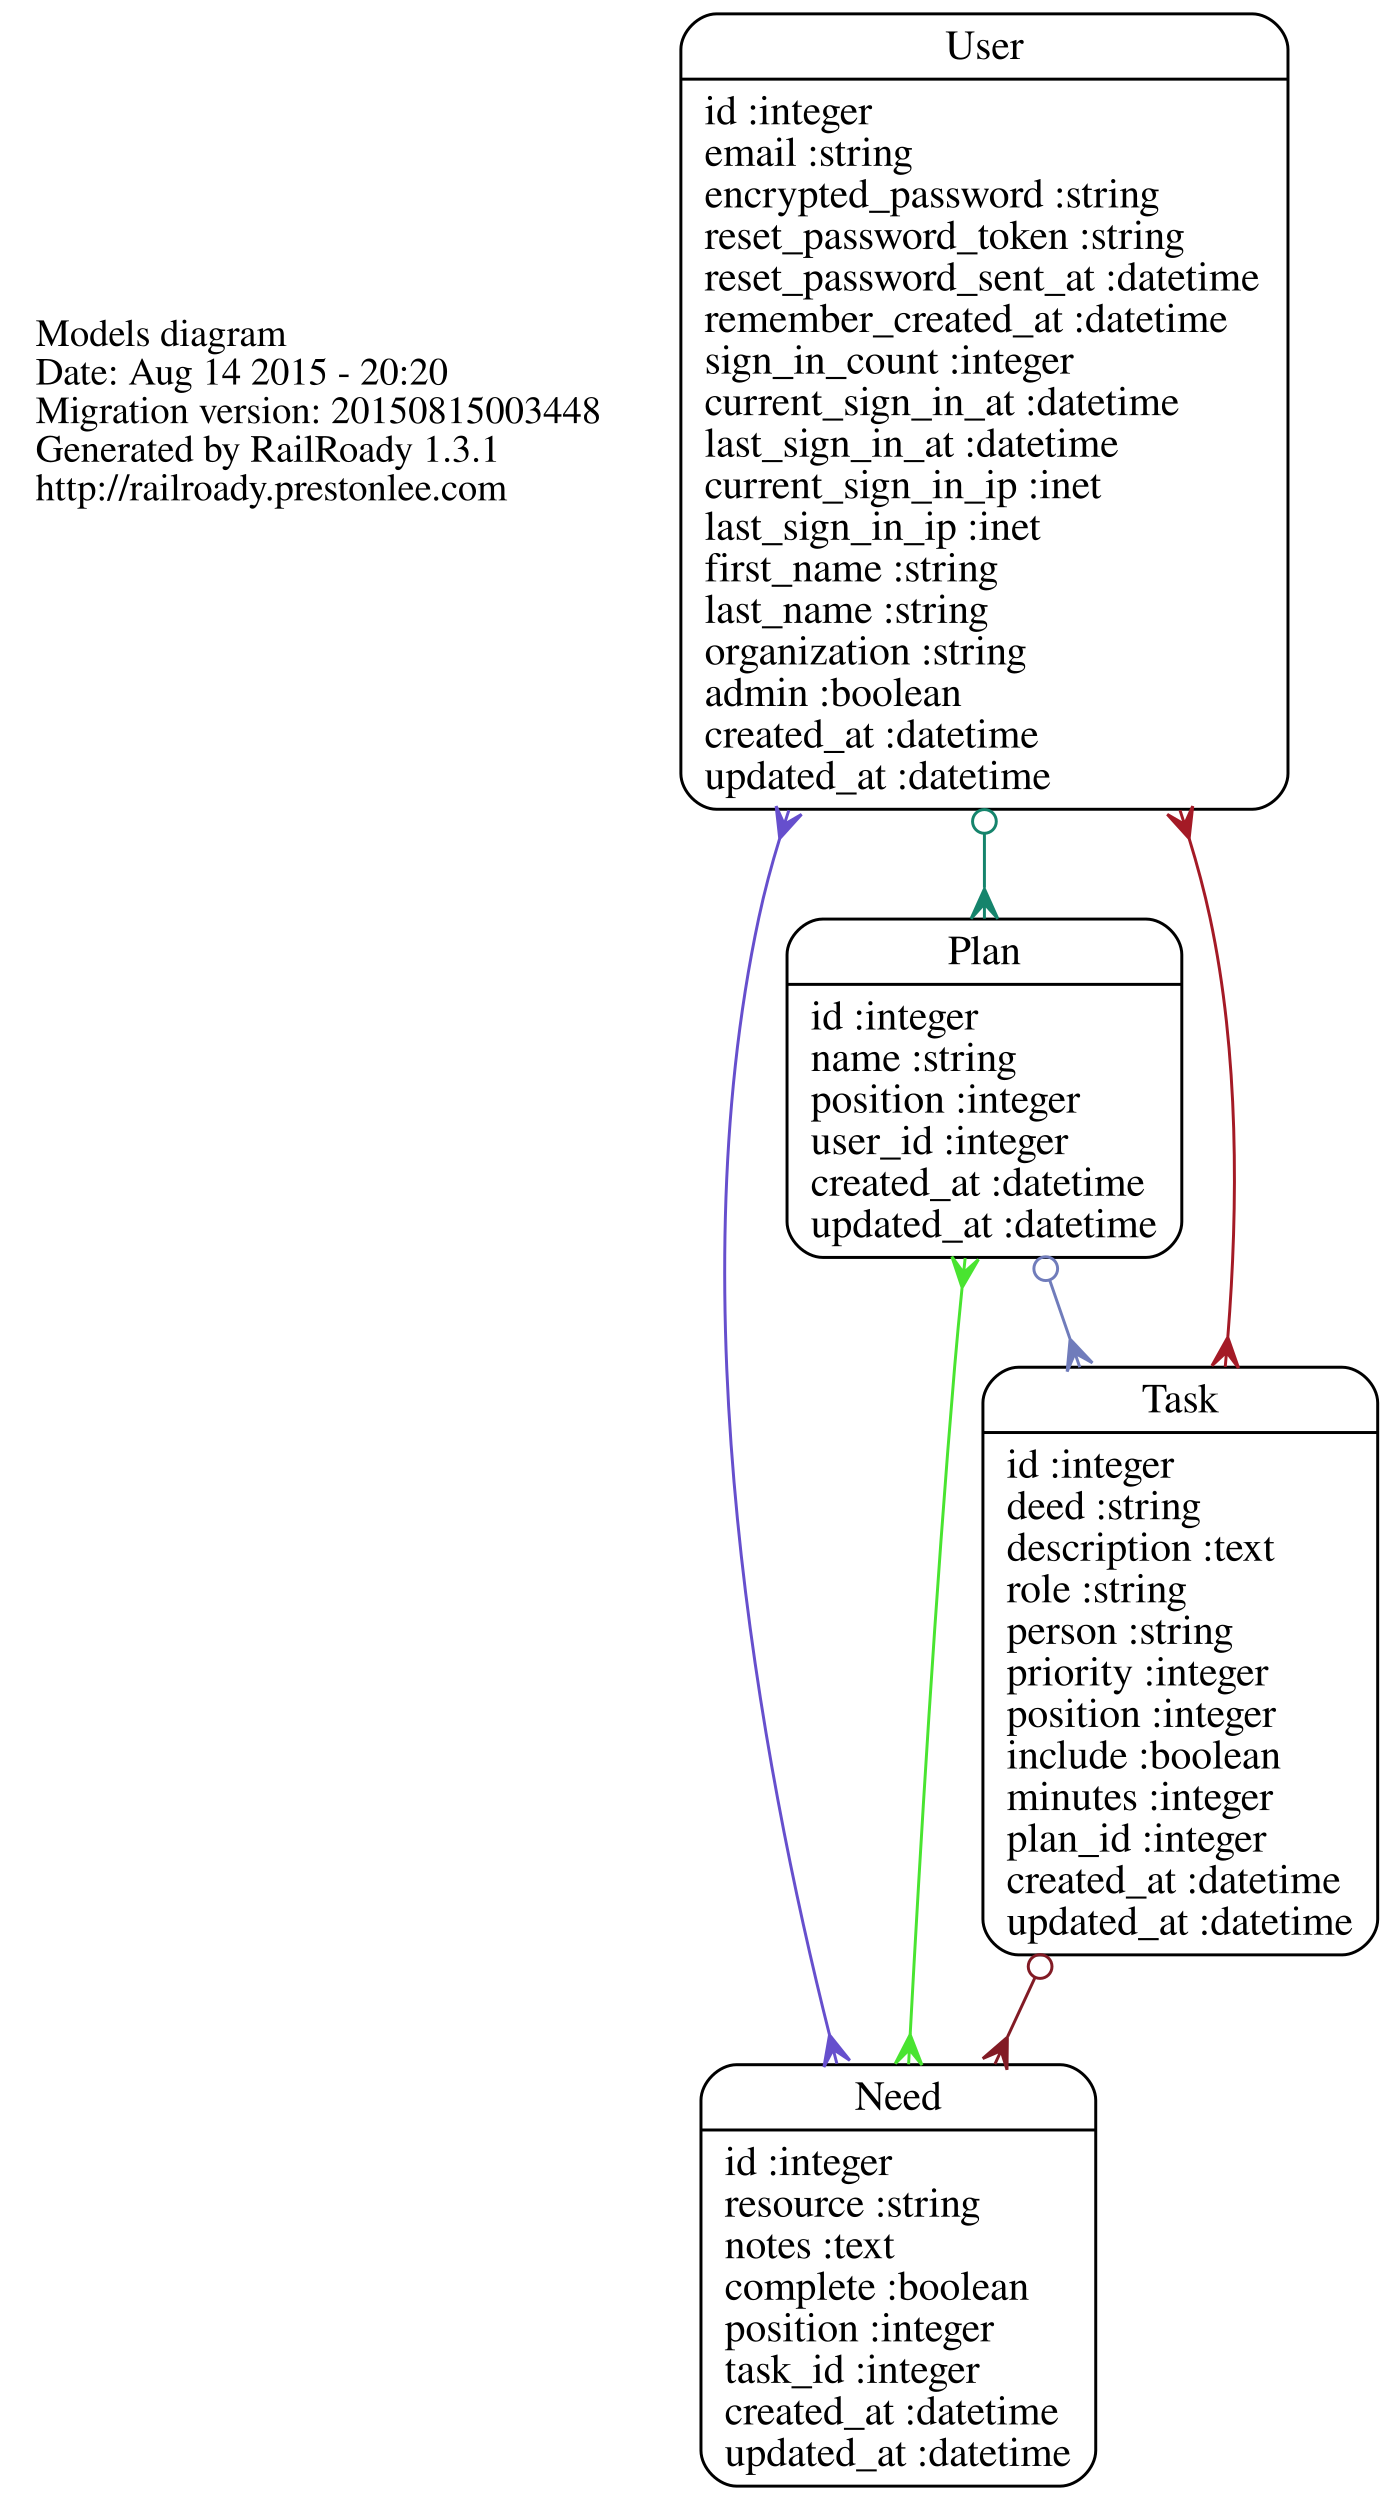
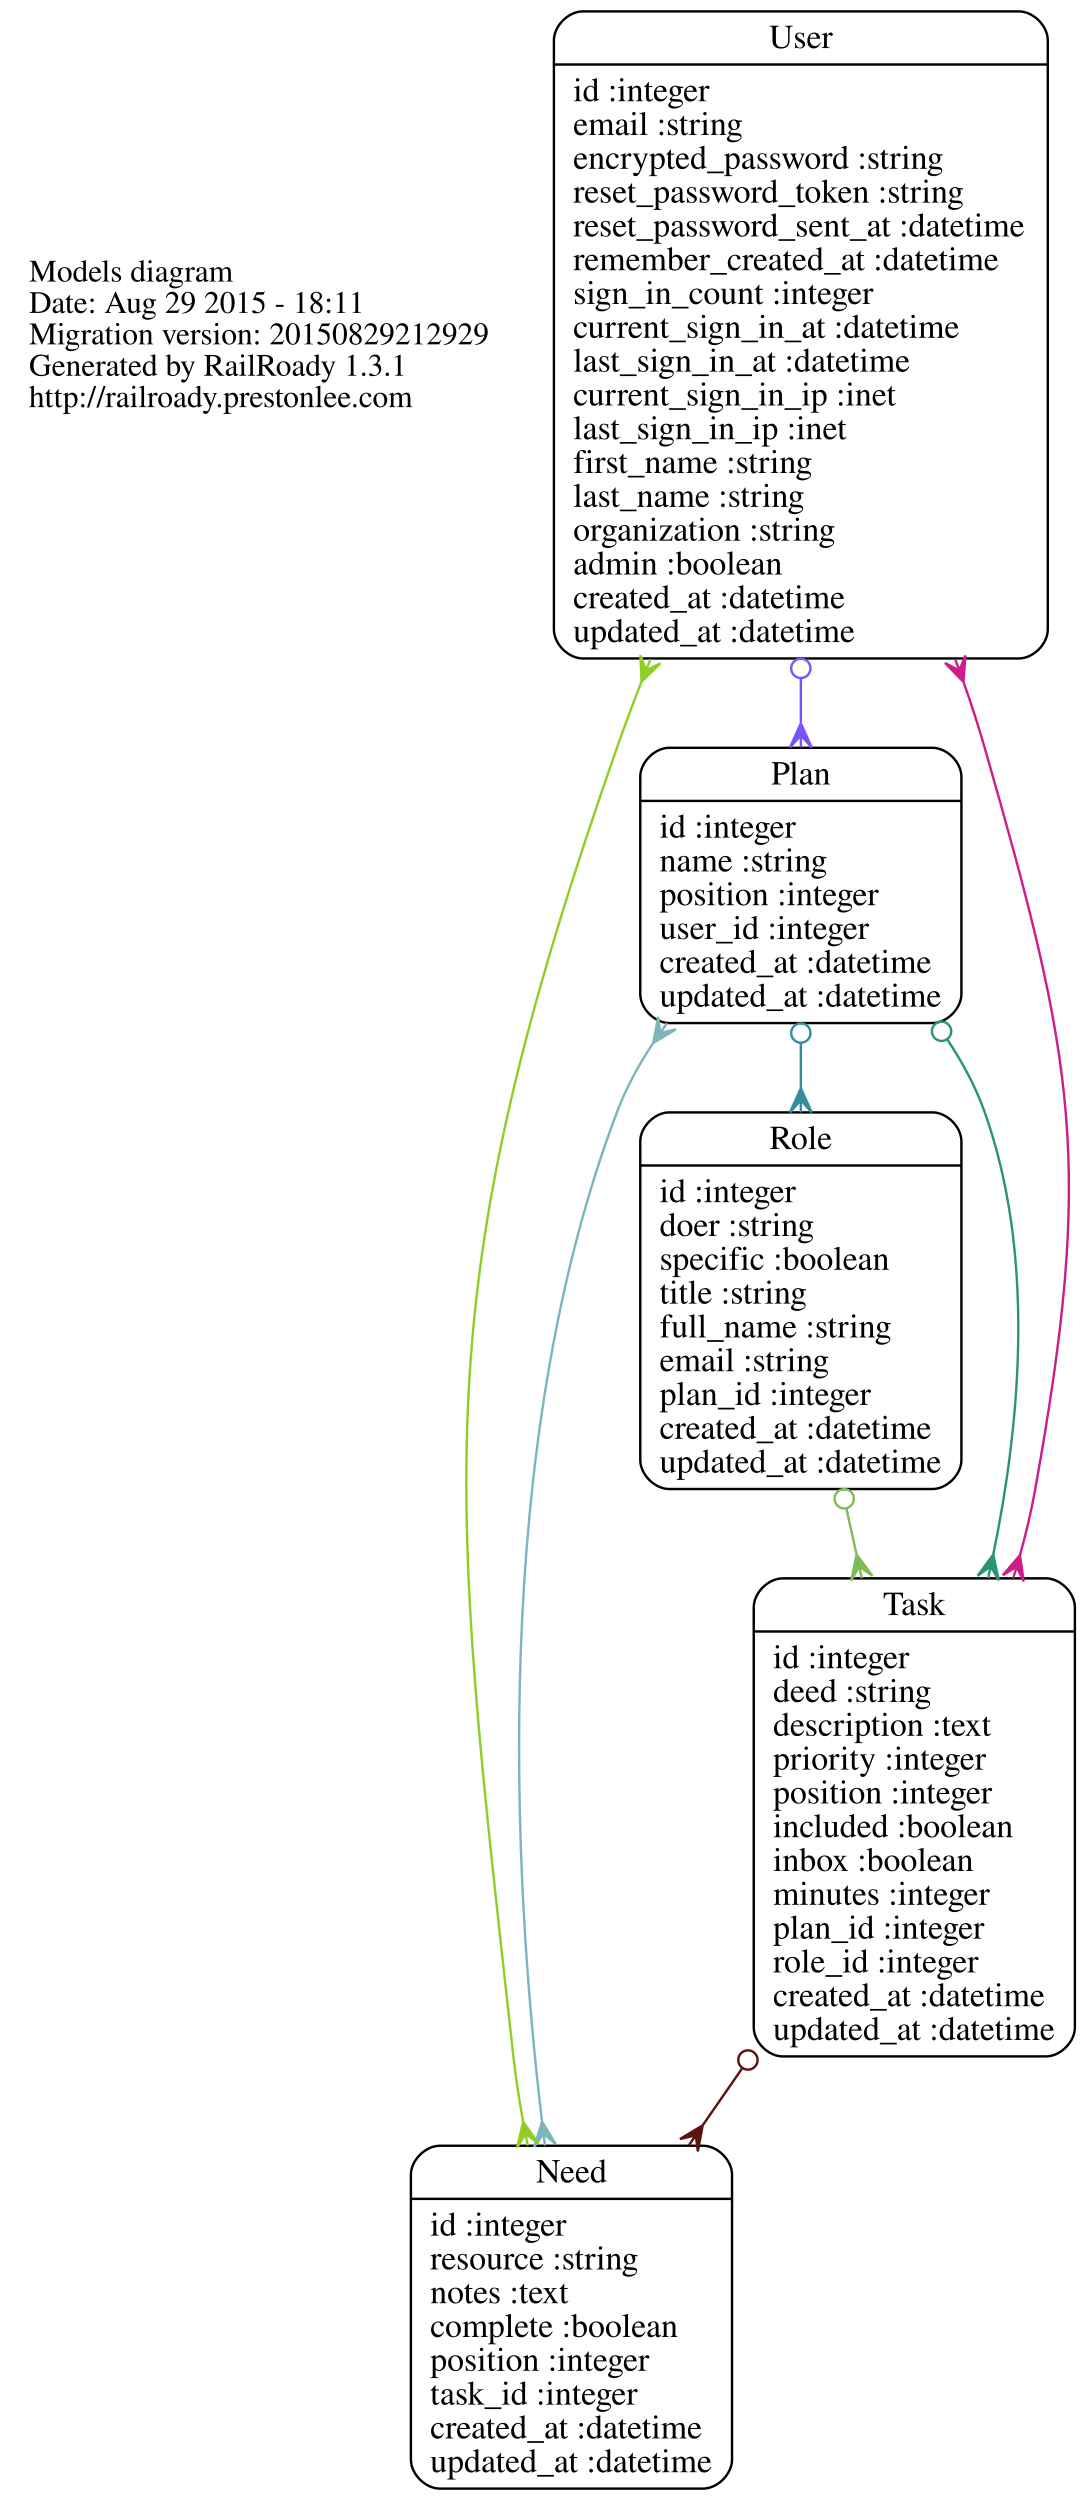
- <svg xmlns="http://www.w3.org/2000/svg" width="468pt" height="842pt" viewBox="0.00 0.00 468.19 842.00">
-   <g id="graph0" class="graph" transform="scale(1 1) rotate(0) translate(4 838)">
-     <polygon fill="none" stroke="none" points="-4,4 -4,-838 464.193,-838 464.193,4 -4,4" />
+ <svg xmlns="http://www.w3.org/2000/svg" width="449pt" height="1035pt" viewBox="0.00 0.00 449.19 1035.00">
+   <g id="graph0" class="graph" transform="scale(1 1) rotate(0) translate(4 1031)">
+     <polygon fill="none" stroke="none" points="-4,4 -4,-1031 445.193,-1031 445.193,4 -4,4" />
    <g id="node1" class="node">
-       <text text-anchor="start" x="8" y="-721.6" font-family="Times,serif" font-size="13.00">Models diagram</text>
-       <text text-anchor="start" x="8" y="-708.6" font-family="Times,serif" font-size="13.00">Date: Aug 14 2015 - 20:20</text>
-       <text text-anchor="start" x="8" y="-695.6" font-family="Times,serif" font-size="13.00">Migration version: 20150815003448</text>
-       <text text-anchor="start" x="8" y="-682.6" font-family="Times,serif" font-size="13.00">Generated by RailRoady 1.3.1</text>
-       <text text-anchor="start" x="8" y="-669.6" font-family="Times,serif" font-size="13.00">http://railroady.prestonlee.com</text>
+       <text text-anchor="start" x="8" y="-914.6" font-family="Times,serif" font-size="13.00">Models diagram</text>
+       <text text-anchor="start" x="8" y="-901.6" font-family="Times,serif" font-size="13.00">Date: Aug 29 2015 - 18:11</text>
+       <text text-anchor="start" x="8" y="-888.6" font-family="Times,serif" font-size="13.00">Migration version: 20150829212929</text>
+       <text text-anchor="start" x="8" y="-875.6" font-family="Times,serif" font-size="13.00">Generated by RailRoady 1.3.1</text>
+       <text text-anchor="start" x="8" y="-862.6" font-family="Times,serif" font-size="13.00">http://railroady.prestonlee.com</text>
    </g>
    <g id="node2" class="node">
-       <path fill="none" stroke="black" d="M244.182,-0.5C244.182,-0.5 353.193,-0.5 353.193,-0.5 359.193,-0.5 365.193,-6.5 365.193,-12.5 365.193,-12.5 365.193,-130.5 365.193,-130.5 365.193,-136.5 359.193,-142.5 353.193,-142.5 353.193,-142.5 244.182,-142.5 244.182,-142.5 238.182,-142.5 232.182,-136.5 232.182,-130.5 232.182,-130.5 232.182,-12.5 232.182,-12.5 232.182,-6.5 238.182,-0.5 244.182,-0.5" />
-       <text text-anchor="middle" x="298.688" y="-127.3" font-family="Times,serif" font-size="14.00">Need</text>
-       <polyline fill="none" stroke="black" points="232.182,-120.5 365.193,-120.5 " />
-       <text text-anchor="start" x="240.182" y="-105.3" font-family="Times,serif" font-size="14.00">id :integer</text>
-       <text text-anchor="start" x="240.182" y="-91.3" font-family="Times,serif" font-size="14.00">resource :string</text>
-       <text text-anchor="start" x="240.182" y="-77.3" font-family="Times,serif" font-size="14.00">notes :text</text>
-       <text text-anchor="start" x="240.182" y="-63.3" font-family="Times,serif" font-size="14.00">complete :boolean</text>
-       <text text-anchor="start" x="240.182" y="-49.3" font-family="Times,serif" font-size="14.00">position :integer</text>
-       <text text-anchor="start" x="240.182" y="-35.3" font-family="Times,serif" font-size="14.00">task_id :integer</text>
-       <text text-anchor="start" x="240.182" y="-21.3" font-family="Times,serif" font-size="14.00">created_at :datetime</text>
-       <text text-anchor="start" x="240.182" y="-7.3" font-family="Times,serif" font-size="14.00">updated_at :datetime</text>
+       <path fill="none" stroke="black" d="M178.182,-0.5C178.182,-0.5 287.193,-0.5 287.193,-0.5 293.193,-0.5 299.193,-6.5 299.193,-12.5 299.193,-12.5 299.193,-130.5 299.193,-130.5 299.193,-136.5 293.193,-142.5 287.193,-142.5 287.193,-142.5 178.182,-142.5 178.182,-142.5 172.182,-142.5 166.182,-136.5 166.182,-130.5 166.182,-130.5 166.182,-12.5 166.182,-12.5 166.182,-6.5 172.182,-0.5 178.182,-0.5" />
+       <text text-anchor="middle" x="232.688" y="-127.3" font-family="Times,serif" font-size="14.00">Need</text>
+       <polyline fill="none" stroke="black" points="166.182,-120.5 299.193,-120.5 " />
+       <text text-anchor="start" x="174.182" y="-105.3" font-family="Times,serif" font-size="14.00">id :integer</text>
+       <text text-anchor="start" x="174.182" y="-91.3" font-family="Times,serif" font-size="14.00">resource :string</text>
+       <text text-anchor="start" x="174.182" y="-77.3" font-family="Times,serif" font-size="14.00">notes :text</text>
+       <text text-anchor="start" x="174.182" y="-63.3" font-family="Times,serif" font-size="14.00">complete :boolean</text>
+       <text text-anchor="start" x="174.182" y="-49.3" font-family="Times,serif" font-size="14.00">position :integer</text>
+       <text text-anchor="start" x="174.182" y="-35.3" font-family="Times,serif" font-size="14.00">task_id :integer</text>
+       <text text-anchor="start" x="174.182" y="-21.3" font-family="Times,serif" font-size="14.00">created_at :datetime</text>
+       <text text-anchor="start" x="174.182" y="-7.3" font-family="Times,serif" font-size="14.00">updated_at :datetime</text>
    </g>
    <g id="node3" class="node">
-       <path fill="none" stroke="black" d="M273.182,-414.5C273.182,-414.5 382.193,-414.5 382.193,-414.5 388.193,-414.5 394.193,-420.5 394.193,-426.5 394.193,-426.5 394.193,-516.5 394.193,-516.5 394.193,-522.5 388.193,-528.5 382.193,-528.5 382.193,-528.5 273.182,-528.5 273.182,-528.5 267.182,-528.5 261.182,-522.5 261.182,-516.5 261.182,-516.5 261.182,-426.5 261.182,-426.5 261.182,-420.5 267.182,-414.5 273.182,-414.5" />
-       <text text-anchor="middle" x="327.688" y="-513.3" font-family="Times,serif" font-size="14.00">Plan</text>
-       <polyline fill="none" stroke="black" points="261.182,-506.5 394.193,-506.5 " />
-       <text text-anchor="start" x="269.182" y="-491.3" font-family="Times,serif" font-size="14.00">id :integer</text>
-       <text text-anchor="start" x="269.182" y="-477.3" font-family="Times,serif" font-size="14.00">name :string</text>
-       <text text-anchor="start" x="269.182" y="-463.3" font-family="Times,serif" font-size="14.00">position :integer</text>
-       <text text-anchor="start" x="269.182" y="-449.3" font-family="Times,serif" font-size="14.00">user_id :integer</text>
+       <path fill="none" stroke="black" d="M273.182,-607.5C273.182,-607.5 382.193,-607.5 382.193,-607.5 388.193,-607.5 394.193,-613.5 394.193,-619.5 394.193,-619.5 394.193,-709.5 394.193,-709.5 394.193,-715.5 388.193,-721.5 382.193,-721.5 382.193,-721.5 273.182,-721.5 273.182,-721.5 267.182,-721.5 261.182,-715.5 261.182,-709.5 261.182,-709.5 261.182,-619.5 261.182,-619.5 261.182,-613.5 267.182,-607.5 273.182,-607.5" />
+       <text text-anchor="middle" x="327.688" y="-706.3" font-family="Times,serif" font-size="14.00">Plan</text>
+       <polyline fill="none" stroke="black" points="261.182,-699.5 394.193,-699.5 " />
+       <text text-anchor="start" x="269.182" y="-684.3" font-family="Times,serif" font-size="14.00">id :integer</text>
+       <text text-anchor="start" x="269.182" y="-670.3" font-family="Times,serif" font-size="14.00">name :string</text>
+       <text text-anchor="start" x="269.182" y="-656.3" font-family="Times,serif" font-size="14.00">position :integer</text>
+       <text text-anchor="start" x="269.182" y="-642.3" font-family="Times,serif" font-size="14.00">user_id :integer</text>
+       <text text-anchor="start" x="269.182" y="-628.3" font-family="Times,serif" font-size="14.00">created_at :datetime</text>
+       <text text-anchor="start" x="269.182" y="-614.3" font-family="Times,serif" font-size="14.00">updated_at :datetime</text>
+     </g>
+     <g id="edge3" class="edge">
+       <path fill="none" stroke="#7cb5bc" d="M266.425,-599.088C260.528,-590.17 255.378,-580.718 251.688,-571 198.699,-431.47 208.441,-253.896 220.469,-152.727" />
+       <polygon fill="#7cb5bc" stroke="#7cb5bc" points="266.554,-599.272 268.598,-610.046 269.42,-603.369 272.286,-607.467 272.286,-607.467 272.286,-607.467 269.42,-603.369 275.973,-604.887 266.554,-599.272 266.554,-599.272" />
+       <polygon fill="#7cb5bc" stroke="#7cb5bc" points="220.497,-152.504 226.181,-143.126 221.105,-147.541 221.714,-142.578 221.714,-142.578 221.714,-142.578 221.105,-147.541 217.248,-142.03 220.497,-152.504 220.497,-152.504" />
+     </g>
+     <g id="node4" class="node">
+       <path fill="none" stroke="black" d="M273.182,-414.5C273.182,-414.5 382.193,-414.5 382.193,-414.5 388.193,-414.5 394.193,-420.5 394.193,-426.5 394.193,-426.5 394.193,-558.5 394.193,-558.5 394.193,-564.5 388.193,-570.5 382.193,-570.5 382.193,-570.5 273.182,-570.5 273.182,-570.5 267.182,-570.5 261.182,-564.5 261.182,-558.5 261.182,-558.5 261.182,-426.5 261.182,-426.5 261.182,-420.5 267.182,-414.5 273.182,-414.5" />
+       <text text-anchor="middle" x="327.688" y="-555.3" font-family="Times,serif" font-size="14.00">Role</text>
+       <polyline fill="none" stroke="black" points="261.182,-548.5 394.193,-548.5 " />
+       <text text-anchor="start" x="269.182" y="-533.3" font-family="Times,serif" font-size="14.00">id :integer</text>
+       <text text-anchor="start" x="269.182" y="-519.3" font-family="Times,serif" font-size="14.00">doer :string</text>
+       <text text-anchor="start" x="269.182" y="-505.3" font-family="Times,serif" font-size="14.00">specific :boolean</text>
+       <text text-anchor="start" x="269.182" y="-491.3" font-family="Times,serif" font-size="14.00">title :string</text>
+       <text text-anchor="start" x="269.182" y="-477.3" font-family="Times,serif" font-size="14.00">full_name :string</text>
+       <text text-anchor="start" x="269.182" y="-463.3" font-family="Times,serif" font-size="14.00">email :string</text>
+       <text text-anchor="start" x="269.182" y="-449.3" font-family="Times,serif" font-size="14.00">plan_id :integer</text>
      <text text-anchor="start" x="269.182" y="-435.3" font-family="Times,serif" font-size="14.00">created_at :datetime</text>
      <text text-anchor="start" x="269.182" y="-421.3" font-family="Times,serif" font-size="14.00">updated_at :datetime</text>
    </g>
    <g id="edge2" class="edge">
-       <path fill="none" stroke="#49e430" d="M320.139,-404.077C319.251,-395.313 318.406,-386.445 317.688,-378 311.189,-301.636 305.982,-214.354 302.674,-152.692" />
-       <polygon fill="#49e430" stroke="#49e430" points="320.166,-404.339 316.72,-414.75 320.681,-409.313 321.196,-414.286 321.196,-414.286 321.196,-414.286 320.681,-409.313 325.672,-413.822 320.166,-404.339 320.166,-404.339" />
-       <polygon fill="#49e430" stroke="#49e430" points="302.671,-152.624 306.633,-142.4 302.405,-147.632 302.14,-142.639 302.14,-142.639 302.14,-142.639 302.405,-147.632 297.646,-142.878 302.671,-152.624 302.671,-152.624" />
+       <path fill="none" stroke="#328e9c" d="M327.688,-599.228C327.688,-593.22 327.688,-587.064 327.688,-580.892" />
+       <ellipse fill="none" stroke="#328e9c" cx="327.688" cy="-603.365" rx="4" ry="4" />
+       <polygon fill="#328e9c" stroke="#328e9c" points="327.688,-580.513 332.188,-570.513 327.688,-575.513 327.688,-570.513 327.688,-570.513 327.688,-570.513 327.688,-575.513 323.188,-570.513 327.688,-580.513 327.688,-580.513" />
    </g>
-     <g id="node4" class="node">
-       <path fill="none" stroke="black" d="M339.182,-179.5C339.182,-179.5 448.193,-179.5 448.193,-179.5 454.193,-179.5 460.193,-185.5 460.193,-191.5 460.193,-191.5 460.193,-365.5 460.193,-365.5 460.193,-371.5 454.193,-377.5 448.193,-377.5 448.193,-377.5 339.182,-377.5 339.182,-377.5 333.182,-377.5 327.182,-371.5 327.182,-365.5 327.182,-365.5 327.182,-191.5 327.182,-191.5 327.182,-185.5 333.182,-179.5 339.182,-179.5" />
-       <text text-anchor="middle" x="393.688" y="-362.3" font-family="Times,serif" font-size="14.00">Task</text>
-       <polyline fill="none" stroke="black" points="327.182,-355.5 460.193,-355.5 " />
-       <text text-anchor="start" x="335.182" y="-340.3" font-family="Times,serif" font-size="14.00">id :integer</text>
-       <text text-anchor="start" x="335.182" y="-326.3" font-family="Times,serif" font-size="14.00">deed :string</text>
-       <text text-anchor="start" x="335.182" y="-312.3" font-family="Times,serif" font-size="14.00">description :text</text>
-       <text text-anchor="start" x="335.182" y="-298.3" font-family="Times,serif" font-size="14.00">role :string</text>
-       <text text-anchor="start" x="335.182" y="-284.3" font-family="Times,serif" font-size="14.00">person :string</text>
-       <text text-anchor="start" x="335.182" y="-270.3" font-family="Times,serif" font-size="14.00">priority :integer</text>
-       <text text-anchor="start" x="335.182" y="-256.3" font-family="Times,serif" font-size="14.00">position :integer</text>
-       <text text-anchor="start" x="335.182" y="-242.3" font-family="Times,serif" font-size="14.00">include :boolean</text>
-       <text text-anchor="start" x="335.182" y="-228.3" font-family="Times,serif" font-size="14.00">minutes :integer</text>
-       <text text-anchor="start" x="335.182" y="-214.3" font-family="Times,serif" font-size="14.00">plan_id :integer</text>
-       <text text-anchor="start" x="335.182" y="-200.3" font-family="Times,serif" font-size="14.00">created_at :datetime</text>
-       <text text-anchor="start" x="335.182" y="-186.3" font-family="Times,serif" font-size="14.00">updated_at :datetime</text>
+     <g id="node5" class="node">
+       <path fill="none" stroke="black" d="M320.182,-179.5C320.182,-179.5 429.193,-179.5 429.193,-179.5 435.193,-179.5 441.193,-185.5 441.193,-191.5 441.193,-191.5 441.193,-365.5 441.193,-365.5 441.193,-371.5 435.193,-377.5 429.193,-377.5 429.193,-377.5 320.182,-377.5 320.182,-377.5 314.182,-377.5 308.182,-371.5 308.182,-365.5 308.182,-365.5 308.182,-191.5 308.182,-191.5 308.182,-185.5 314.182,-179.5 320.182,-179.5" />
+       <text text-anchor="middle" x="374.688" y="-362.3" font-family="Times,serif" font-size="14.00">Task</text>
+       <polyline fill="none" stroke="black" points="308.182,-355.5 441.193,-355.5 " />
+       <text text-anchor="start" x="316.182" y="-340.3" font-family="Times,serif" font-size="14.00">id :integer</text>
+       <text text-anchor="start" x="316.182" y="-326.3" font-family="Times,serif" font-size="14.00">deed :string</text>
+       <text text-anchor="start" x="316.182" y="-312.3" font-family="Times,serif" font-size="14.00">description :text</text>
+       <text text-anchor="start" x="316.182" y="-298.3" font-family="Times,serif" font-size="14.00">priority :integer</text>
+       <text text-anchor="start" x="316.182" y="-284.3" font-family="Times,serif" font-size="14.00">position :integer</text>
+       <text text-anchor="start" x="316.182" y="-270.3" font-family="Times,serif" font-size="14.00">included :boolean</text>
+       <text text-anchor="start" x="316.182" y="-256.3" font-family="Times,serif" font-size="14.00">inbox :boolean</text>
+       <text text-anchor="start" x="316.182" y="-242.3" font-family="Times,serif" font-size="14.00">minutes :integer</text>
+       <text text-anchor="start" x="316.182" y="-228.3" font-family="Times,serif" font-size="14.00">plan_id :integer</text>
+       <text text-anchor="start" x="316.182" y="-214.3" font-family="Times,serif" font-size="14.00">role_id :integer</text>
+       <text text-anchor="start" x="316.182" y="-200.3" font-family="Times,serif" font-size="14.00">created_at :datetime</text>
+       <text text-anchor="start" x="316.182" y="-186.3" font-family="Times,serif" font-size="14.00">updated_at :datetime</text>
    </g>
    <g id="edge1" class="edge">
-       <path fill="none" stroke="#707cbb" d="M349.734,-406.699C351.918,-400.378 354.175,-393.848 356.459,-387.238" />
-       <ellipse fill="none" stroke="#707cbb" cx="348.35" cy="-410.704" rx="4" ry="4" />
-       <polygon fill="#707cbb" stroke="#707cbb" points="356.554,-386.964 364.073,-378.982 358.187,-382.238 359.82,-377.512 359.82,-377.512 359.82,-377.512 358.187,-382.238 355.566,-376.043 356.554,-386.964 356.554,-386.964" />
+       <path fill="none" stroke="#2b9474" d="M388.362,-600.66C394.6,-591.301 399.994,-581.313 403.688,-571 424.595,-512.621 419.008,-443.726 407.421,-387.575" />
+       <ellipse fill="none" stroke="#2b9474" cx="385.973" cy="-604.08" rx="4" ry="4" />
+       <polygon fill="#2b9474" stroke="#2b9474" points="407.379,-387.38 409.673,-376.656 406.327,-382.492 405.274,-377.604 405.274,-377.604 405.274,-377.604 406.327,-382.492 400.875,-378.551 407.379,-387.38 407.379,-387.38" />
    </g>
-     <g id="edge3" class="edge">
-       <path fill="none" stroke="#821b25" d="M344.651,-171.685C341.591,-165.081 338.539,-158.495 335.547,-152.038" />
-       <ellipse fill="none" stroke="#821b25" cx="346.454" cy="-175.574" rx="4" ry="4" />
-       <polygon fill="#821b25" stroke="#821b25" points="335.416,-151.755 335.294,-140.79 333.313,-147.219 331.211,-142.682 331.211,-142.682 331.211,-142.682 333.313,-147.219 327.128,-144.574 335.416,-151.755 335.416,-151.755" />
+     <g id="edge4" class="edge">
+       <path fill="none" stroke="#7ebc57" d="M346.544,-406.447C347.926,-400.214 349.33,-393.881 350.736,-387.537" />
+       <ellipse fill="none" stroke="#7ebc57" cx="345.655" cy="-410.458" rx="4" ry="4" />
+       <polygon fill="#7ebc57" stroke="#7ebc57" points="350.78,-387.337 357.338,-378.548 351.863,-382.456 352.945,-377.574 352.945,-377.574 352.945,-377.574 351.863,-382.456 348.552,-376.6 350.78,-387.337 350.78,-387.337" />
    </g>
-     <g id="node5" class="node">
-       <path fill="none" stroke="black" d="M237.41,-565.5C237.41,-565.5 417.966,-565.5 417.966,-565.5 423.966,-565.5 429.966,-571.5 429.966,-577.5 429.966,-577.5 429.966,-821.5 429.966,-821.5 429.966,-827.5 423.966,-833.5 417.966,-833.5 417.966,-833.5 237.41,-833.5 237.41,-833.5 231.41,-833.5 225.41,-827.5 225.41,-821.5 225.41,-821.5 225.41,-577.5 225.41,-577.5 225.41,-571.5 231.41,-565.5 237.41,-565.5" />
-       <text text-anchor="middle" x="327.688" y="-818.3" font-family="Times,serif" font-size="14.00">User</text>
-       <polyline fill="none" stroke="black" points="225.41,-811.5 429.966,-811.5 " />
-       <text text-anchor="start" x="233.41" y="-796.3" font-family="Times,serif" font-size="14.00">id :integer</text>
-       <text text-anchor="start" x="233.41" y="-782.3" font-family="Times,serif" font-size="14.00">email :string</text>
-       <text text-anchor="start" x="233.41" y="-768.3" font-family="Times,serif" font-size="14.00">encrypted_password :string</text>
-       <text text-anchor="start" x="233.41" y="-754.3" font-family="Times,serif" font-size="14.00">reset_password_token :string</text>
-       <text text-anchor="start" x="233.41" y="-740.3" font-family="Times,serif" font-size="14.00">reset_password_sent_at :datetime</text>
-       <text text-anchor="start" x="233.41" y="-726.3" font-family="Times,serif" font-size="14.00">remember_created_at :datetime</text>
-       <text text-anchor="start" x="233.41" y="-712.3" font-family="Times,serif" font-size="14.00">sign_in_count :integer</text>
-       <text text-anchor="start" x="233.41" y="-698.3" font-family="Times,serif" font-size="14.00">current_sign_in_at :datetime</text>
-       <text text-anchor="start" x="233.41" y="-684.3" font-family="Times,serif" font-size="14.00">last_sign_in_at :datetime</text>
-       <text text-anchor="start" x="233.41" y="-670.3" font-family="Times,serif" font-size="14.00">current_sign_in_ip :inet</text>
-       <text text-anchor="start" x="233.41" y="-656.3" font-family="Times,serif" font-size="14.00">last_sign_in_ip :inet</text>
-       <text text-anchor="start" x="233.41" y="-642.3" font-family="Times,serif" font-size="14.00">first_name :string</text>
-       <text text-anchor="start" x="233.41" y="-628.3" font-family="Times,serif" font-size="14.00">last_name :string</text>
-       <text text-anchor="start" x="233.41" y="-614.3" font-family="Times,serif" font-size="14.00">organization :string</text>
-       <text text-anchor="start" x="233.41" y="-600.3" font-family="Times,serif" font-size="14.00">admin :boolean</text>
-       <text text-anchor="start" x="233.41" y="-586.3" font-family="Times,serif" font-size="14.00">created_at :datetime</text>
-       <text text-anchor="start" x="233.41" y="-572.3" font-family="Times,serif" font-size="14.00">updated_at :datetime</text>
+     <g id="edge5" class="edge">
+       <path fill="none" stroke="#5b130c" d="M303.404,-174.59C297.917,-166.669 292.432,-158.75 287.081,-151.025" />
+       <ellipse fill="none" stroke="#5b130c" cx="305.776" cy="-178.014" rx="4" ry="4" />
+       <polygon fill="#5b130c" stroke="#5b130c" points="287.026,-150.947 285.031,-140.164 284.179,-146.836 281.332,-142.726 281.332,-142.726 281.332,-142.726 284.179,-146.836 277.633,-145.289 287.026,-150.947 287.026,-150.947" />
+     </g>
+     <g id="node6" class="node">
+       <path fill="none" stroke="black" d="M237.41,-758.5C237.41,-758.5 417.966,-758.5 417.966,-758.5 423.966,-758.5 429.966,-764.5 429.966,-770.5 429.966,-770.5 429.966,-1014.5 429.966,-1014.5 429.966,-1020.5 423.966,-1026.5 417.966,-1026.5 417.966,-1026.5 237.41,-1026.5 237.41,-1026.5 231.41,-1026.5 225.41,-1020.5 225.41,-1014.5 225.41,-1014.5 225.41,-770.5 225.41,-770.5 225.41,-764.5 231.41,-758.5 237.41,-758.5" />
+       <text text-anchor="middle" x="327.688" y="-1011.3" font-family="Times,serif" font-size="14.00">User</text>
+       <polyline fill="none" stroke="black" points="225.41,-1004.5 429.966,-1004.5 " />
+       <text text-anchor="start" x="233.41" y="-989.3" font-family="Times,serif" font-size="14.00">id :integer</text>
+       <text text-anchor="start" x="233.41" y="-975.3" font-family="Times,serif" font-size="14.00">email :string</text>
+       <text text-anchor="start" x="233.41" y="-961.3" font-family="Times,serif" font-size="14.00">encrypted_password :string</text>
+       <text text-anchor="start" x="233.41" y="-947.3" font-family="Times,serif" font-size="14.00">reset_password_token :string</text>
+       <text text-anchor="start" x="233.41" y="-933.3" font-family="Times,serif" font-size="14.00">reset_password_sent_at :datetime</text>
+       <text text-anchor="start" x="233.41" y="-919.3" font-family="Times,serif" font-size="14.00">remember_created_at :datetime</text>
+       <text text-anchor="start" x="233.41" y="-905.3" font-family="Times,serif" font-size="14.00">sign_in_count :integer</text>
+       <text text-anchor="start" x="233.41" y="-891.3" font-family="Times,serif" font-size="14.00">current_sign_in_at :datetime</text>
+       <text text-anchor="start" x="233.41" y="-877.3" font-family="Times,serif" font-size="14.00">last_sign_in_at :datetime</text>
+       <text text-anchor="start" x="233.41" y="-863.3" font-family="Times,serif" font-size="14.00">current_sign_in_ip :inet</text>
+       <text text-anchor="start" x="233.41" y="-849.3" font-family="Times,serif" font-size="14.00">last_sign_in_ip :inet</text>
+       <text text-anchor="start" x="233.41" y="-835.3" font-family="Times,serif" font-size="14.00">first_name :string</text>
+       <text text-anchor="start" x="233.41" y="-821.3" font-family="Times,serif" font-size="14.00">last_name :string</text>
+       <text text-anchor="start" x="233.41" y="-807.3" font-family="Times,serif" font-size="14.00">organization :string</text>
+       <text text-anchor="start" x="233.41" y="-793.3" font-family="Times,serif" font-size="14.00">admin :boolean</text>
+       <text text-anchor="start" x="233.41" y="-779.3" font-family="Times,serif" font-size="14.00">created_at :datetime</text>
+       <text text-anchor="start" x="233.41" y="-765.3" font-family="Times,serif" font-size="14.00">updated_at :datetime</text>
+     </g>
+     <g id="edge8" class="edge">
+       <path fill="none" stroke="#90ce26" d="M261.67,-748.8C258.137,-739.793 254.775,-730.809 251.688,-722 171.61,-493.539 181.913,-419.604 208.688,-179 209.647,-170.378 211.031,-161.434 212.656,-152.559" />
+       <polygon fill="#90ce26" stroke="#90ce26" points="261.709,-748.898 261.229,-759.854 263.559,-753.543 265.41,-758.188 265.41,-758.188 265.41,-758.188 263.559,-753.543 269.59,-756.523 261.709,-748.898 261.709,-748.898" />
+       <polygon fill="#90ce26" stroke="#90ce26" points="212.686,-152.408 219.003,-143.444 213.635,-147.499 214.585,-142.59 214.585,-142.59 214.585,-142.59 213.635,-147.499 210.166,-141.735 212.686,-152.408 212.686,-152.408" />
    </g>
    <g id="edge6" class="edge">
-       <path fill="none" stroke="#664fcd" d="M258.684,-555.563C255.946,-546.697 253.57,-537.801 251.688,-529 223.867,-398.955 252.307,-244.421 275.469,-152.619" />
-       <polygon fill="#664fcd" stroke="#664fcd" points="258.713,-555.651 257.51,-566.551 260.252,-560.409 261.791,-565.166 261.791,-565.166 261.791,-565.166 260.252,-560.409 266.073,-563.78 258.713,-555.651 258.713,-555.651" />
-       <polygon fill="#664fcd" stroke="#664fcd" points="275.493,-152.525 282.336,-143.956 276.735,-147.682 277.977,-142.838 277.977,-142.838 277.977,-142.838 276.735,-147.682 273.618,-141.721 275.493,-152.525 275.493,-152.525" />
+       <path fill="none" stroke="#7b53fc" d="M327.688,-750.33C327.688,-744.087 327.688,-737.967 327.688,-732.052" />
+       <ellipse fill="none" stroke="#7b53fc" cx="327.688" cy="-754.401" rx="4" ry="4" />
+       <polygon fill="#7b53fc" stroke="#7b53fc" points="327.688,-731.645 332.188,-721.645 327.688,-726.645 327.688,-721.645 327.688,-721.645 327.688,-721.645 327.688,-726.645 323.188,-721.645 327.688,-731.645 327.688,-731.645" />
    </g>
-     <g id="edge4" class="edge">
-       <path fill="none" stroke="#15846c" d="M327.688,-557.33C327.688,-551.087 327.688,-544.967 327.688,-539.052" />
-       <ellipse fill="none" stroke="#15846c" cx="327.688" cy="-561.401" rx="4" ry="4" />
-       <polygon fill="#15846c" stroke="#15846c" points="327.688,-538.645 332.188,-528.645 327.688,-533.645 327.688,-528.645 327.688,-528.645 327.688,-528.645 327.688,-533.645 323.188,-528.645 327.688,-538.645 327.688,-538.645" />
-     </g>
-     <g id="edge5" class="edge">
-       <path fill="none" stroke="#a41a26" d="M396.692,-555.563C399.43,-546.697 401.805,-537.801 403.688,-529 413.447,-483.379 413.234,-432.023 409.708,-387.816" />
-       <polygon fill="#a41a26" stroke="#a41a26" points="396.663,-555.651 389.303,-563.78 395.123,-560.409 393.584,-565.166 393.584,-565.166 393.584,-565.166 395.123,-560.409 397.865,-566.551 396.663,-555.651 396.663,-555.651" />
-       <polygon fill="#a41a26" stroke="#a41a26" points="409.688,-387.584 413.311,-377.234 409.258,-382.603 408.827,-377.622 408.827,-377.622 408.827,-377.622 409.258,-382.603 404.344,-378.009 409.688,-387.584 409.688,-387.584" />
+     <g id="edge7" class="edge">
+       <path fill="none" stroke="#cb1e8b" d="M395.133,-748.55C398.28,-739.659 401.169,-730.763 403.688,-722 441.585,-590.131 448.976,-549.04 424.688,-414 423.101,-405.177 420.972,-396.177 418.485,-387.224" />
+       <polygon fill="#cb1e8b" stroke="#cb1e8b" points="395.044,-748.793 387.393,-756.649 393.333,-753.491 391.622,-758.189 391.622,-758.189 391.622,-758.189 393.333,-753.491 395.85,-759.729 395.044,-748.793 395.044,-748.793" />
+       <polygon fill="#cb1e8b" stroke="#cb1e8b" points="418.46,-387.137 419.974,-376.276 417.058,-382.338 415.655,-377.538 415.655,-377.538 415.655,-377.538 417.058,-382.338 411.336,-378.8 418.46,-387.137 418.46,-387.137" />
    </g>
  </g>
</svg>
